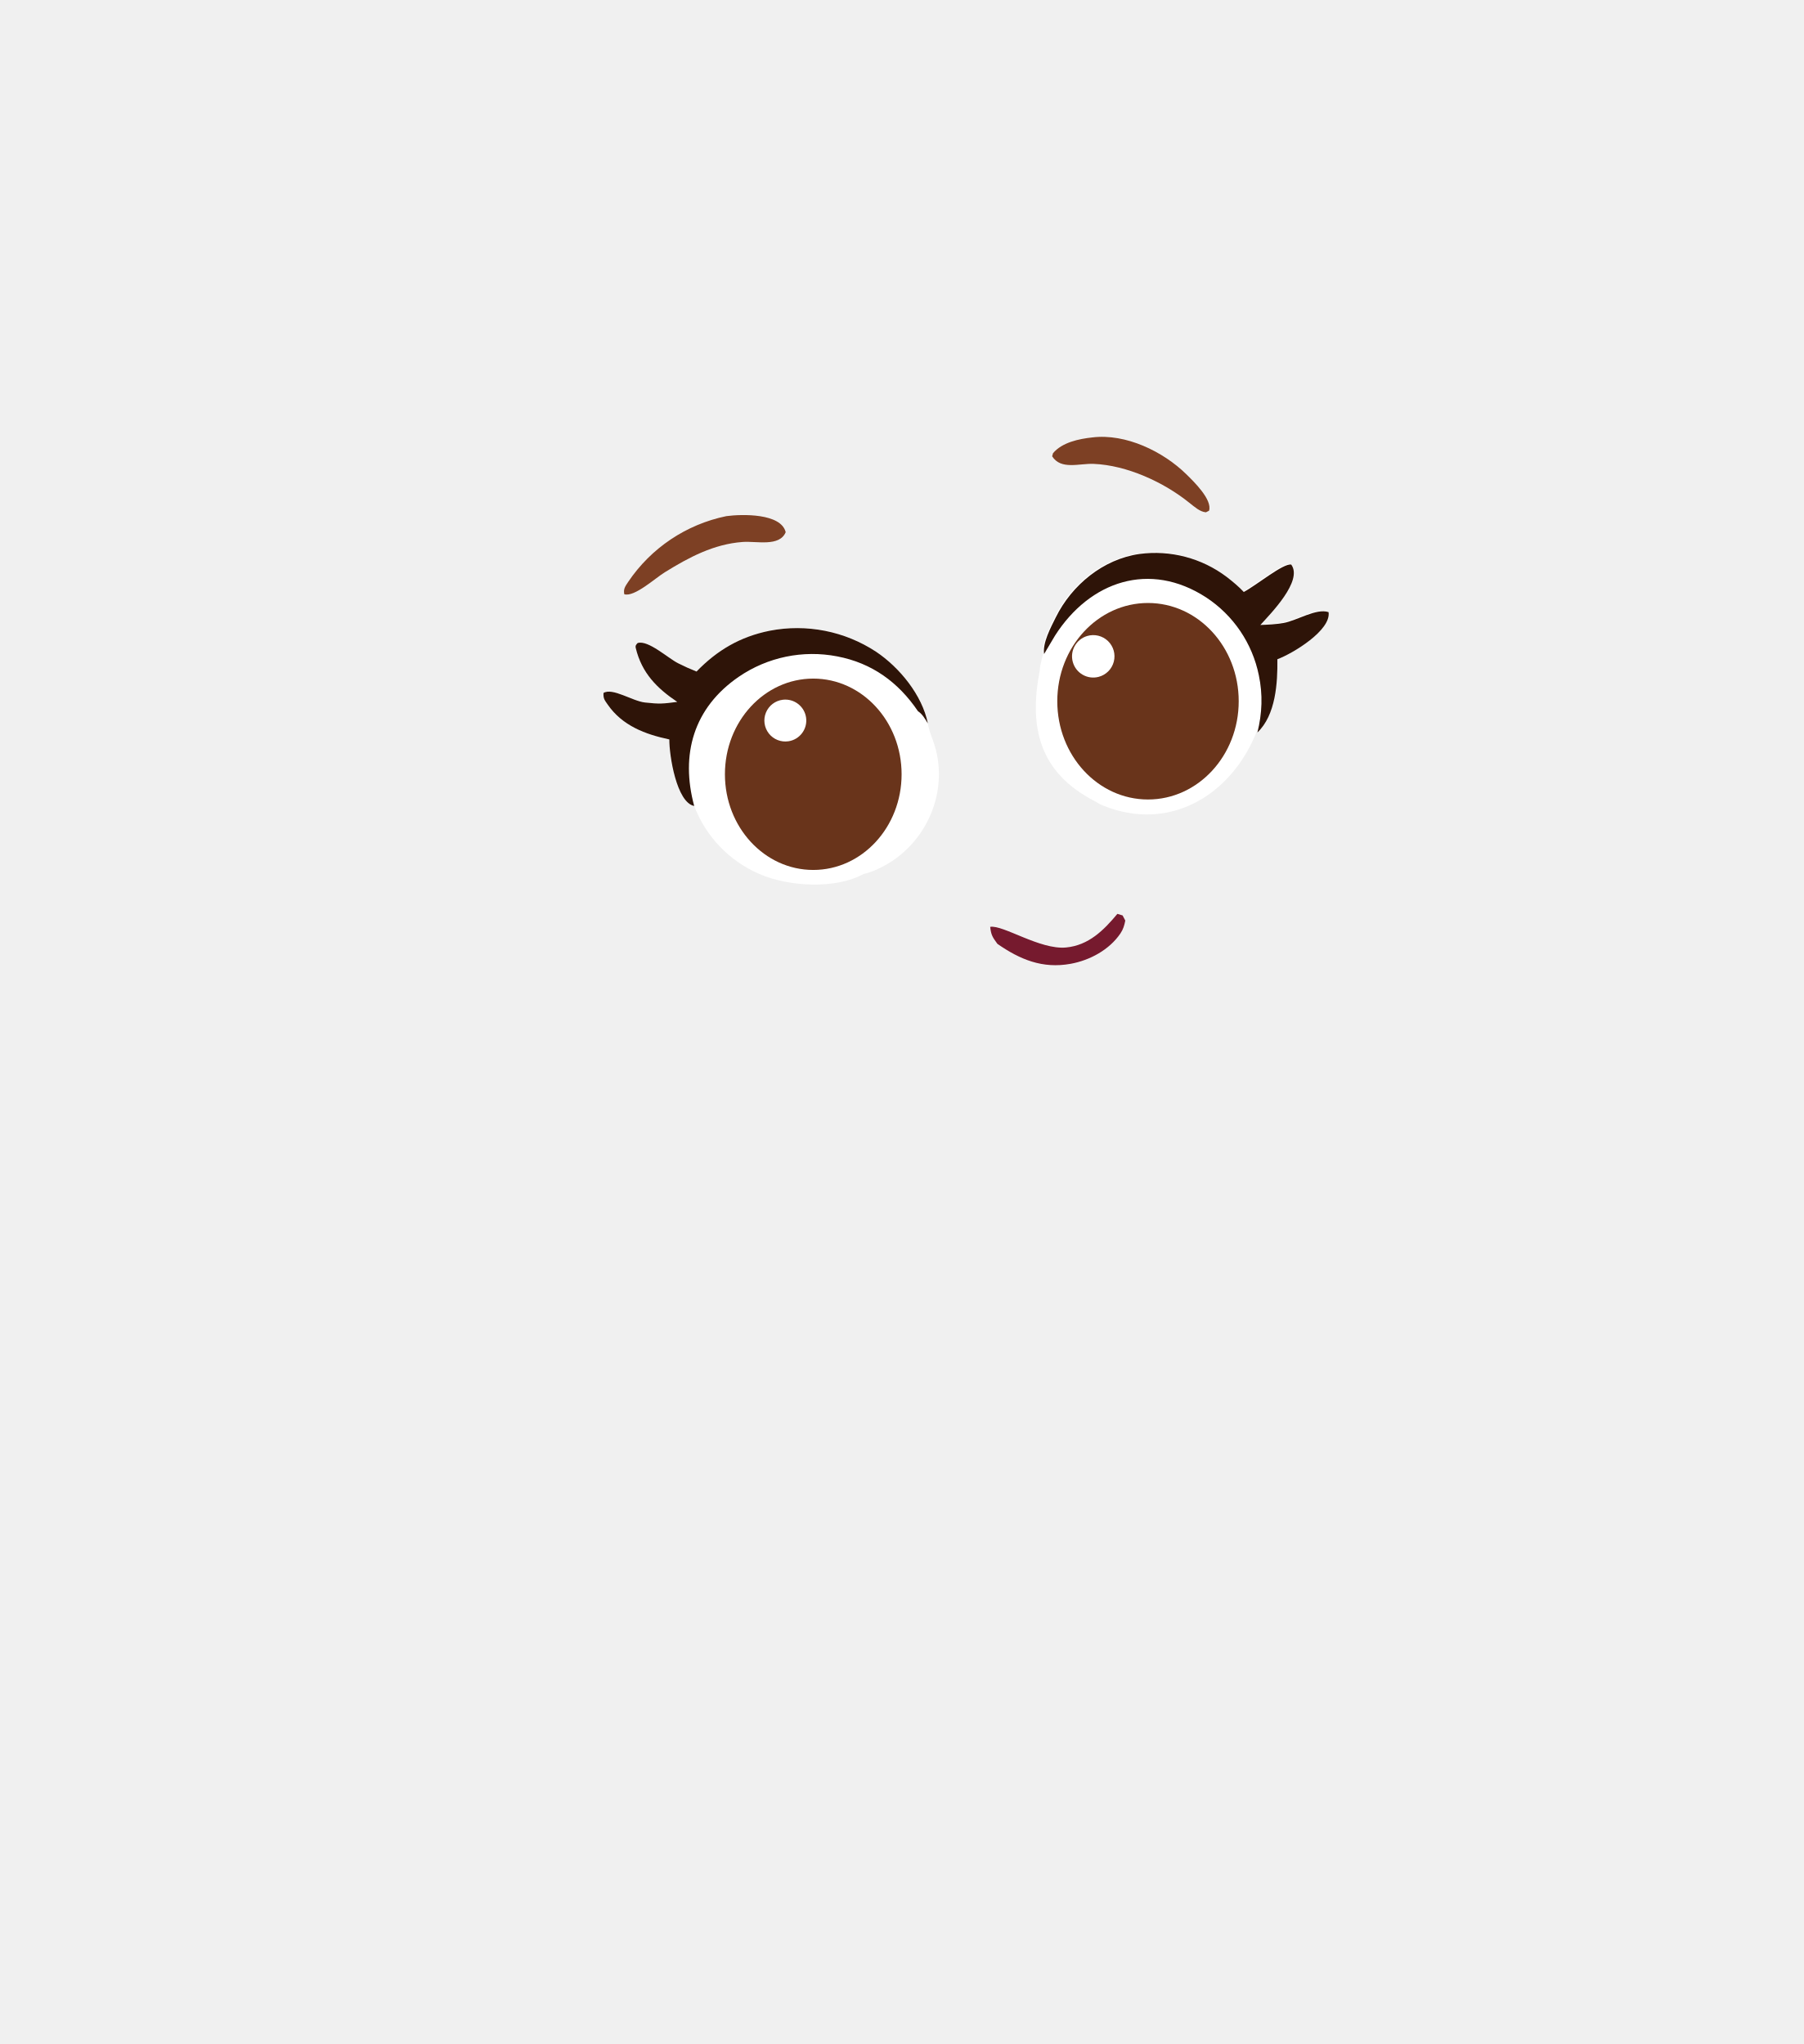
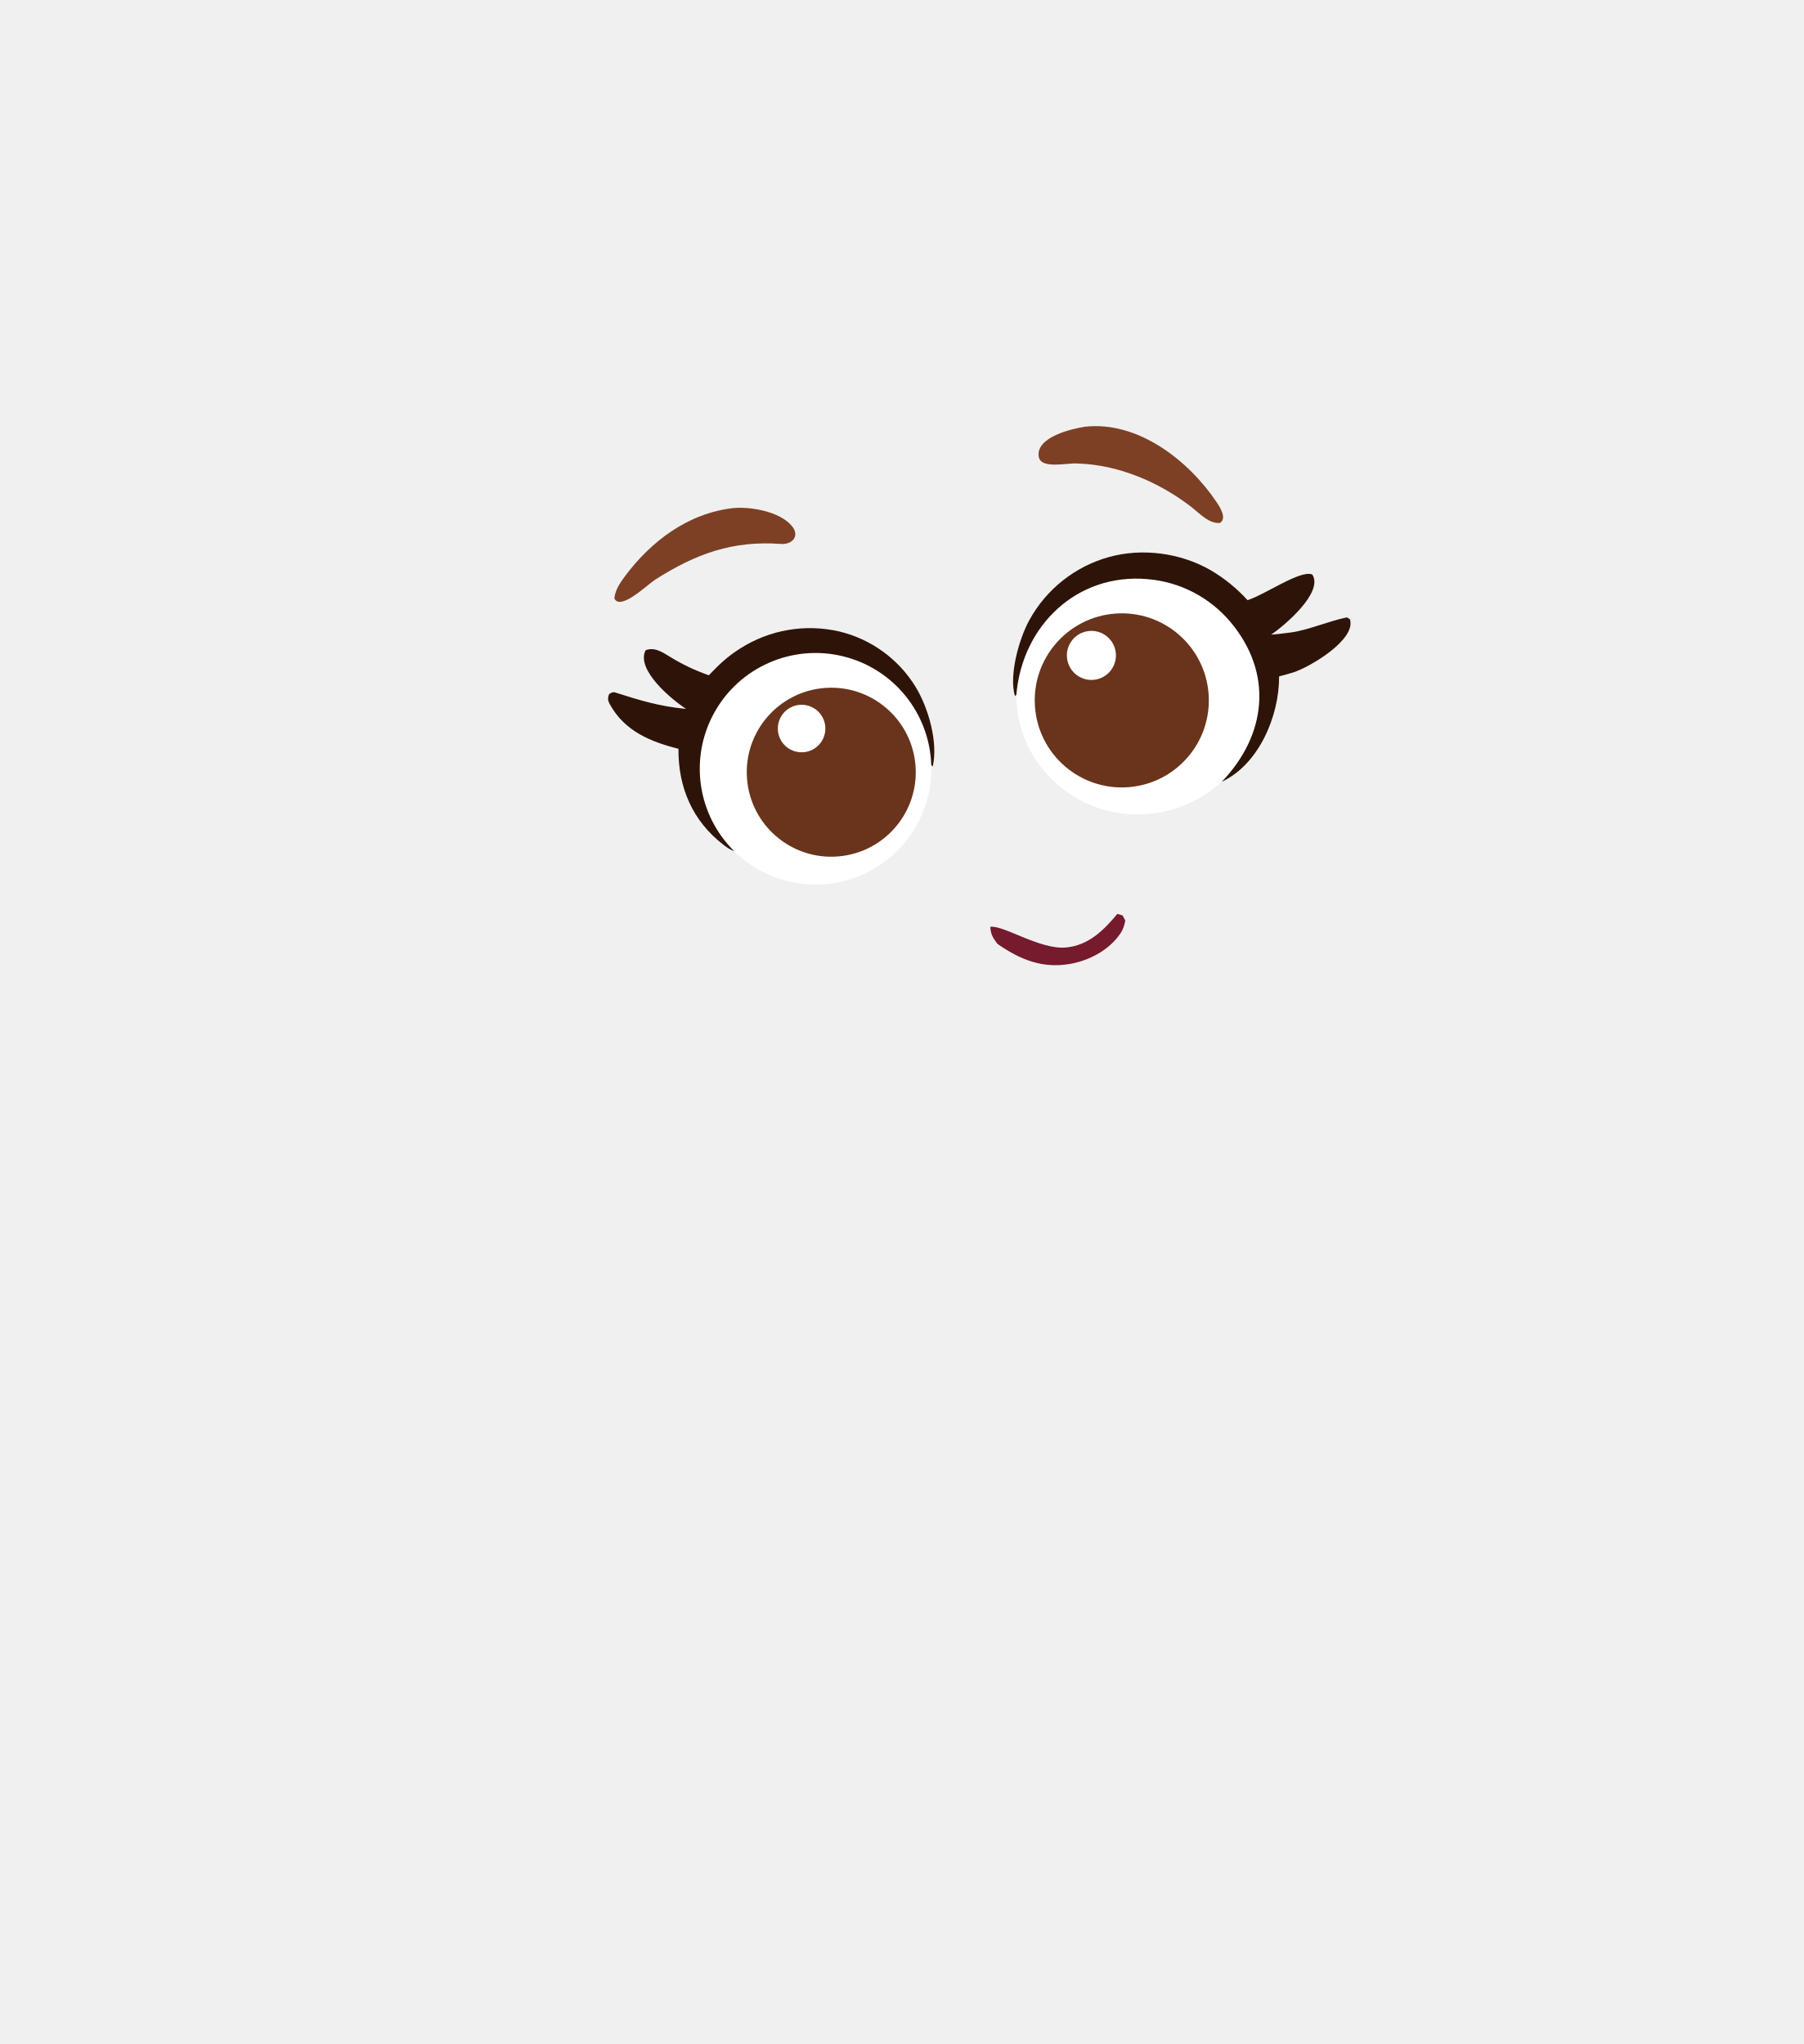
<svg xmlns="http://www.w3.org/2000/svg" width="1178" height="1335" viewBox="0 0 1178 1335" fill="none">
-   <path d="M454.83 438.597C468.342 424.636 483.365 415.838 502.575 411.968C526.64 407.28 551.58 412.196 572.062 425.662C587.438 435.962 602.211 454.052 605.888 472.489C606.347 475.979 607.941 480.084 609.16 483.426C621.088 515.923 605.045 552.601 573.989 567.2C571.03 568.589 567.259 570.243 564.03 570.755C545.653 580.997 514.649 579.081 495.793 570.787C476.218 562.338 460.893 546.33 453.309 526.407C441.777 524.147 436.974 493.324 437.068 482.941C421.337 479.62 406.408 473.996 396.855 460.236C394.719 457.169 393.886 456.245 394.084 452.588C399.97 448.978 412.961 457.913 421.139 458.82C430.734 459.885 432.921 459.643 442.235 458.425C428.952 449.503 419.076 439.567 415.149 423.266C414.753 421.623 415.409 421.02 416.378 419.978C423.275 417.849 436.287 429.957 442.86 433.218C447.309 435.43 450.121 436.713 454.83 438.597Z" fill="white" />
-   <path d="M531.056 443.21C562.913 443.21 588.739 471.188 588.739 505.7C588.739 540.212 562.913 568.19 531.056 568.19C499.198 568.19 473.372 540.212 473.372 505.7C473.372 471.188 499.198 443.21 531.056 443.21Z" fill="#69341B" />
-   <path d="M511.196 457.023C518.603 456.14 525.354 461.361 526.375 468.756C527.386 476.152 522.281 482.993 514.905 484.135C510.019 484.891 505.102 482.951 502.05 479.06C498.997 475.169 498.278 469.933 500.174 465.364C502.07 460.797 506.279 457.607 511.196 457.023Z" fill="white" />
-   <path d="M454.83 438.597C468.342 424.636 483.365 415.838 502.575 411.968C526.64 407.28 551.58 412.196 572.062 425.662C587.438 435.962 602.211 454.052 605.888 472.489C603.888 469.326 602.492 466.582 599.409 464.48C586.605 445.578 569.395 433.041 546.684 428.704C524.338 424.367 501.189 429.166 482.406 442.028C452.913 462.266 444.204 492.736 453.309 526.407C441.777 524.147 436.974 493.324 437.068 482.941C421.337 479.62 406.408 473.996 396.855 460.236C394.719 457.169 393.886 456.245 394.084 452.588C399.97 448.978 412.961 457.913 421.139 458.82C430.734 459.885 432.921 459.643 442.235 458.425C428.952 449.503 419.076 439.567 415.149 423.266C414.753 421.623 415.409 421.02 416.378 419.978C423.275 417.849 436.287 429.957 442.86 433.218C447.309 435.43 450.121 436.713 454.83 438.597Z" fill="#2E1408" />
-   <path d="M474.281 337.109C484.459 335.732 510.045 335.127 513.056 347.594C508.983 357.295 494.116 353.3 484.928 353.977C466.051 355.365 449.924 363.992 434.172 373.736C427.797 377.623 414.326 390.093 407.659 388.125C406.971 384.762 408.169 383.095 410.18 380.084C425.088 357.918 448.111 342.488 474.281 337.109Z" fill="#7D4024" />
-   <path d="M743.476 361.515C763.679 358.815 784.128 364.191 800.386 376.476C804.181 379.361 808.351 382.869 811.6 386.337C817.086 383.425 826.484 376.194 833.76 371.852C835.146 371.025 836.455 370.304 837.645 369.736C838.835 369.169 839.906 368.755 840.817 368.547C841.045 368.495 841.262 368.456 841.469 368.43C841.883 368.378 842.254 368.38 842.578 368.443C850.402 378.998 829.194 400.429 822.428 407.885C824.452 407.801 826.317 407.727 828.142 407.62C829.358 407.549 830.557 407.462 831.773 407.348C833.596 407.177 835.459 406.943 837.479 406.602C839.635 406.238 842.065 405.44 844.618 404.489C845.895 404.014 847.203 403.501 848.524 402.985C855.126 400.408 862.044 397.769 866.961 399.509C868.746 411.321 843.668 426.504 833.534 430.268C833.727 445.645 832.508 466.731 820.505 478.097C806.33 513.644 774.512 536.659 738.198 531.119C737.537 531.019 736.875 530.909 736.212 530.789C731.238 529.891 726.186 528.457 721.087 526.446C720.747 526.312 720.407 526.176 720.067 526.036C719.85 525.948 719.646 525.863 719.451 525.78C719.255 525.696 719.07 525.615 718.89 525.534C718.175 525.21 717.565 524.889 716.892 524.468C716.555 524.258 716.203 524.022 715.813 523.749L714.129 522.886C679.221 504.577 671.558 475.71 678.955 437.975C678.851 436.176 679.794 432.323 680.551 429.385L681.2 426.861C681.184 426.747 681.168 426.632 681.155 426.516C681.114 426.17 681.088 425.818 681.075 425.461C681.057 424.985 681.064 424.499 681.091 424.006C681.117 423.513 681.165 423.012 681.232 422.505C681.365 421.49 681.576 420.451 681.845 419.399C681.98 418.873 682.128 418.344 682.29 417.813C682.452 417.282 682.626 416.749 682.812 416.216C682.997 415.684 683.192 415.151 683.396 414.619C683.6 414.088 683.814 413.559 684.032 413.032C684.251 412.505 684.477 411.982 684.706 411.462C685.394 409.903 686.12 408.385 686.827 406.948C687.534 405.51 688.221 404.154 688.832 402.92C689.322 401.929 689.834 400.947 690.368 399.975C690.723 399.327 691.089 398.684 691.463 398.046C694.272 393.257 697.605 388.743 701.372 384.622C701.874 384.072 702.383 383.529 702.901 382.994C703.16 382.726 703.421 382.461 703.683 382.197C704.733 381.141 705.812 380.115 706.92 379.12C709.135 377.132 711.461 375.271 713.886 373.556C714.492 373.128 715.104 372.708 715.722 372.298C717.577 371.068 719.484 369.921 721.439 368.867C722.417 368.34 723.407 367.836 724.407 367.356C725.074 367.036 725.747 366.728 726.424 366.429C727.101 366.131 727.782 365.844 728.469 365.568C733.272 363.634 738.299 362.25 743.476 361.515Z" fill="white" />
-   <path d="M749.638 393.83C782.352 393.83 808.873 422.56 808.873 458C808.872 493.44 782.352 522.17 749.638 522.17C716.924 522.17 690.404 493.44 690.404 458C690.404 422.56 716.924 393.83 749.638 393.83Z" fill="#69341B" />
-   <path d="M681.785 427.16C680.727 419.86 686.157 409.799 689.418 403.22C699.872 382.067 720.396 365.178 744.062 361.815C764.265 359.115 784.714 364.49 800.972 376.776C804.767 379.661 808.936 383.168 812.185 386.636C820.544 382.199 837.99 367.735 843.163 368.743C850.988 379.297 829.78 400.729 823.014 408.184C828.412 407.96 832.677 407.81 838.064 406.902C846.691 405.447 859.678 397.026 867.546 399.808C869.331 411.621 844.254 426.803 834.12 430.567C834.312 445.945 833.094 467.031 821.09 478.397C824.2 465.83 824.671 453.708 822.009 441.014C817.776 420.151 805.376 401.845 787.578 390.169C750.732 366.256 711.716 379.488 688.926 415.133L681.785 427.16Z" fill="#2E1408" />
-   <path d="M709.935 415.386C714.723 413.958 719.918 415.223 723.521 418.695C727.112 422.168 728.566 427.311 727.305 432.151C726.054 436.992 722.281 440.781 717.449 442.065C710.127 444.012 702.602 439.72 700.549 432.429C698.497 425.138 702.677 417.548 709.935 415.386Z" fill="white" />
-   <path d="M713.33 285.691C735.115 283.03 759.508 294.87 774.655 309.732C779.551 314.531 791.78 326.373 789.503 333.574L787.44 334.606C783.378 334.226 779.861 330.885 776.537 328.315C759.925 314.909 735.853 303.854 714.132 302.973C704.704 302.59 692.785 307.073 687.056 298.024L687.611 296.001C693.608 288.881 704.565 286.644 713.33 285.691Z" fill="#7D4024" />
+   <path d="M462.857 441.03C469.522 434.05 474.999 428.78 483.374 423.518C502.56 411.29 525.849 407.289 548.009 412.417C568.703 417.356 586.591 430.297 597.755 448.404C606.189 462.018 612.762 484.927 609.054 500.711L608.11 499.615C609.138 530.541 591.217 558.97 562.881 571.384C534.544 583.799 501.507 577.695 479.481 555.974C476.777 554.987 474.847 553.622 472.581 551.895C452.165 536.31 442.795 514.205 443.023 489.063C424.899 484.516 407.786 477.553 398.181 459.92C396.689 457.185 396.832 455.96 397.717 453.315C399.082 452.61 400.093 451.757 401.686 452.265C418.183 457.521 430.603 461.327 447.986 463.003C438.532 456.833 415.15 437.534 421.529 424.744C427.031 422.427 432.204 425.7 436.973 428.643C445.559 433.936 453.387 437.699 462.857 441.03Z" fill="white" />
+   <path d="M462.857 441.03C469.522 434.05 474.999 428.78 483.374 423.518C502.56 411.29 525.849 407.289 548.009 412.417C568.703 417.356 586.591 430.297 597.755 448.404C606.189 462.018 612.762 484.927 609.054 500.711L608.11 499.615C606.99 465.647 583.355 436.602 550.326 428.611C517.305 420.62 483.004 435.647 466.48 465.345C449.966 495.044 455.274 532.117 479.481 555.974C476.777 554.987 474.847 553.622 472.581 551.895C452.165 536.31 442.795 514.205 443.023 489.063C424.899 484.516 407.786 477.553 398.181 459.92C396.689 457.185 396.832 455.96 397.717 453.315C399.082 452.61 400.093 451.757 401.686 452.265C418.183 457.521 430.603 461.327 447.986 463.003C438.532 456.833 415.15 437.534 421.529 424.744C427.031 422.427 432.204 425.7 436.973 428.643C445.559 433.936 453.387 437.699 462.857 441.03Z" fill="#2E1408" />
+   <path d="M538.841 449.31C569.157 447.124 595.53 469.867 597.83 500.178C600.131 530.488 577.499 556.954 547.199 559.372C516.74 561.804 490.106 539.013 487.797 508.537C485.48 478.062 508.365 451.508 538.841 449.31Z" fill="#69341B" />
+   <path d="M521.324 460.442C529.699 459.295 537.451 465.058 538.774 473.409C540.088 481.76 534.485 489.632 526.169 491.12C520.633 492.11 514.996 490.029 511.424 485.681C507.86 481.332 506.924 475.394 508.98 470.158C511.036 464.922 515.755 461.206 521.324 460.442Z" fill="white" />
+   <path d="M478.883 331.838C490.182 330.814 508.786 334.021 516.757 343.158C522.697 349.819 517.541 355.815 509.924 355.259C478.495 352.964 454.557 361.584 427.864 378.564C422.581 381.959 405.131 399.133 401.18 390.85C401.643 385.659 404.744 380.86 407.794 376.753C425.092 353.419 449.418 335.118 478.883 331.838Z" fill="#7D4024" />
+   <path d="M663.677 453.752L662.756 454.638C658.732 441.09 665.345 417.405 672.167 404.985C683.229 384.85 701.929 370.018 724.054 363.829C745.865 357.769 770.718 361.051 790.357 372.299C799.403 377.585 807.597 384.223 814.636 391.982C826.037 388.413 849.577 371.769 856.964 375.284C864.446 386.965 838.524 408.812 830.104 414.49C834.475 414.101 835.682 414.074 843.312 413.025C854.244 411.521 868.443 405.389 879.583 403.211C880.226 403.636 880.861 404.059 881.504 404.482C885.762 417.769 855.217 435.78 844.537 439.166C841.47 440.115 838.376 440.98 835.257 441.761C835.413 467.423 822.135 499.283 797.83 510.584C782.623 524.111 764.478 531.482 743.997 531.926C722.854 532.331 702.433 524.213 687.331 509.398C671.698 494.259 663.99 475.3 663.677 453.752Z" fill="white" />
+   <path d="M663.677 453.752L662.756 454.638C658.732 441.09 665.345 417.405 672.167 404.985C683.229 384.85 701.929 370.018 724.054 363.829C745.865 357.769 770.718 361.051 790.357 372.299C799.403 377.585 807.597 384.223 814.636 391.982C826.037 388.413 849.577 371.769 856.964 375.284C864.446 386.965 838.524 408.812 830.104 414.49C834.475 414.101 835.682 414.074 843.312 413.025C854.244 411.521 868.443 405.389 879.583 403.211C880.226 403.636 880.861 404.059 881.504 404.482C885.762 417.769 855.217 435.78 844.537 439.166C841.47 440.115 838.376 440.98 835.257 441.761C835.413 467.423 822.135 499.283 797.83 510.584C827.123 480.045 831.529 439.731 803.652 406.437C790.026 390.115 770.414 379.953 749.228 378.236C703.155 374.241 667.483 408.618 663.677 453.752Z" fill="#2E1408" />
+   <path d="M728.233 400.754C759.577 398.384 786.889 421.904 789.201 453.255C791.521 484.607 767.954 511.887 736.61 514.149C705.336 516.405 678.145 492.907 675.834 461.633C673.531 430.359 696.976 403.12 728.233 400.754Z" fill="#69341B" />
+   <path d="M710.471 412.205C719.231 410.985 727.321 417.091 728.546 425.848C729.771 434.605 723.671 442.7 714.921 443.933C706.153 445.167 698.054 439.059 696.82 430.293C695.595 421.527 701.712 413.426 710.471 412.205Z" fill="white" />
+   <path d="M708.57 278.703C743.033 274.864 776.072 300.656 794.364 327.857C796.753 331.417 801.394 338.68 796.536 341.588C789.289 341.889 784.292 336.12 778.149 331.268C757.093 314.959 730.277 303.406 703.364 302.73C697.473 302.135 679.728 306.717 678.312 298.354C676.113 285.35 700.436 279.913 708.57 278.703Z" fill="#7D4024" />
  <path d="M729.644 596.871L733.055 597.899L734.808 601.239C734.236 604.326 733.417 607.03 731.645 609.639C724.403 620.355 711.635 627.223 699.096 629.494C680.763 632.814 666.09 626.741 651.302 616.46C648.195 612.185 647.166 610.802 646.595 605.363C654.922 603.888 679.143 620.465 696.142 618.83C710.892 617.413 720.687 607.635 729.644 596.871Z" fill="#761A2E" />
</svg>
